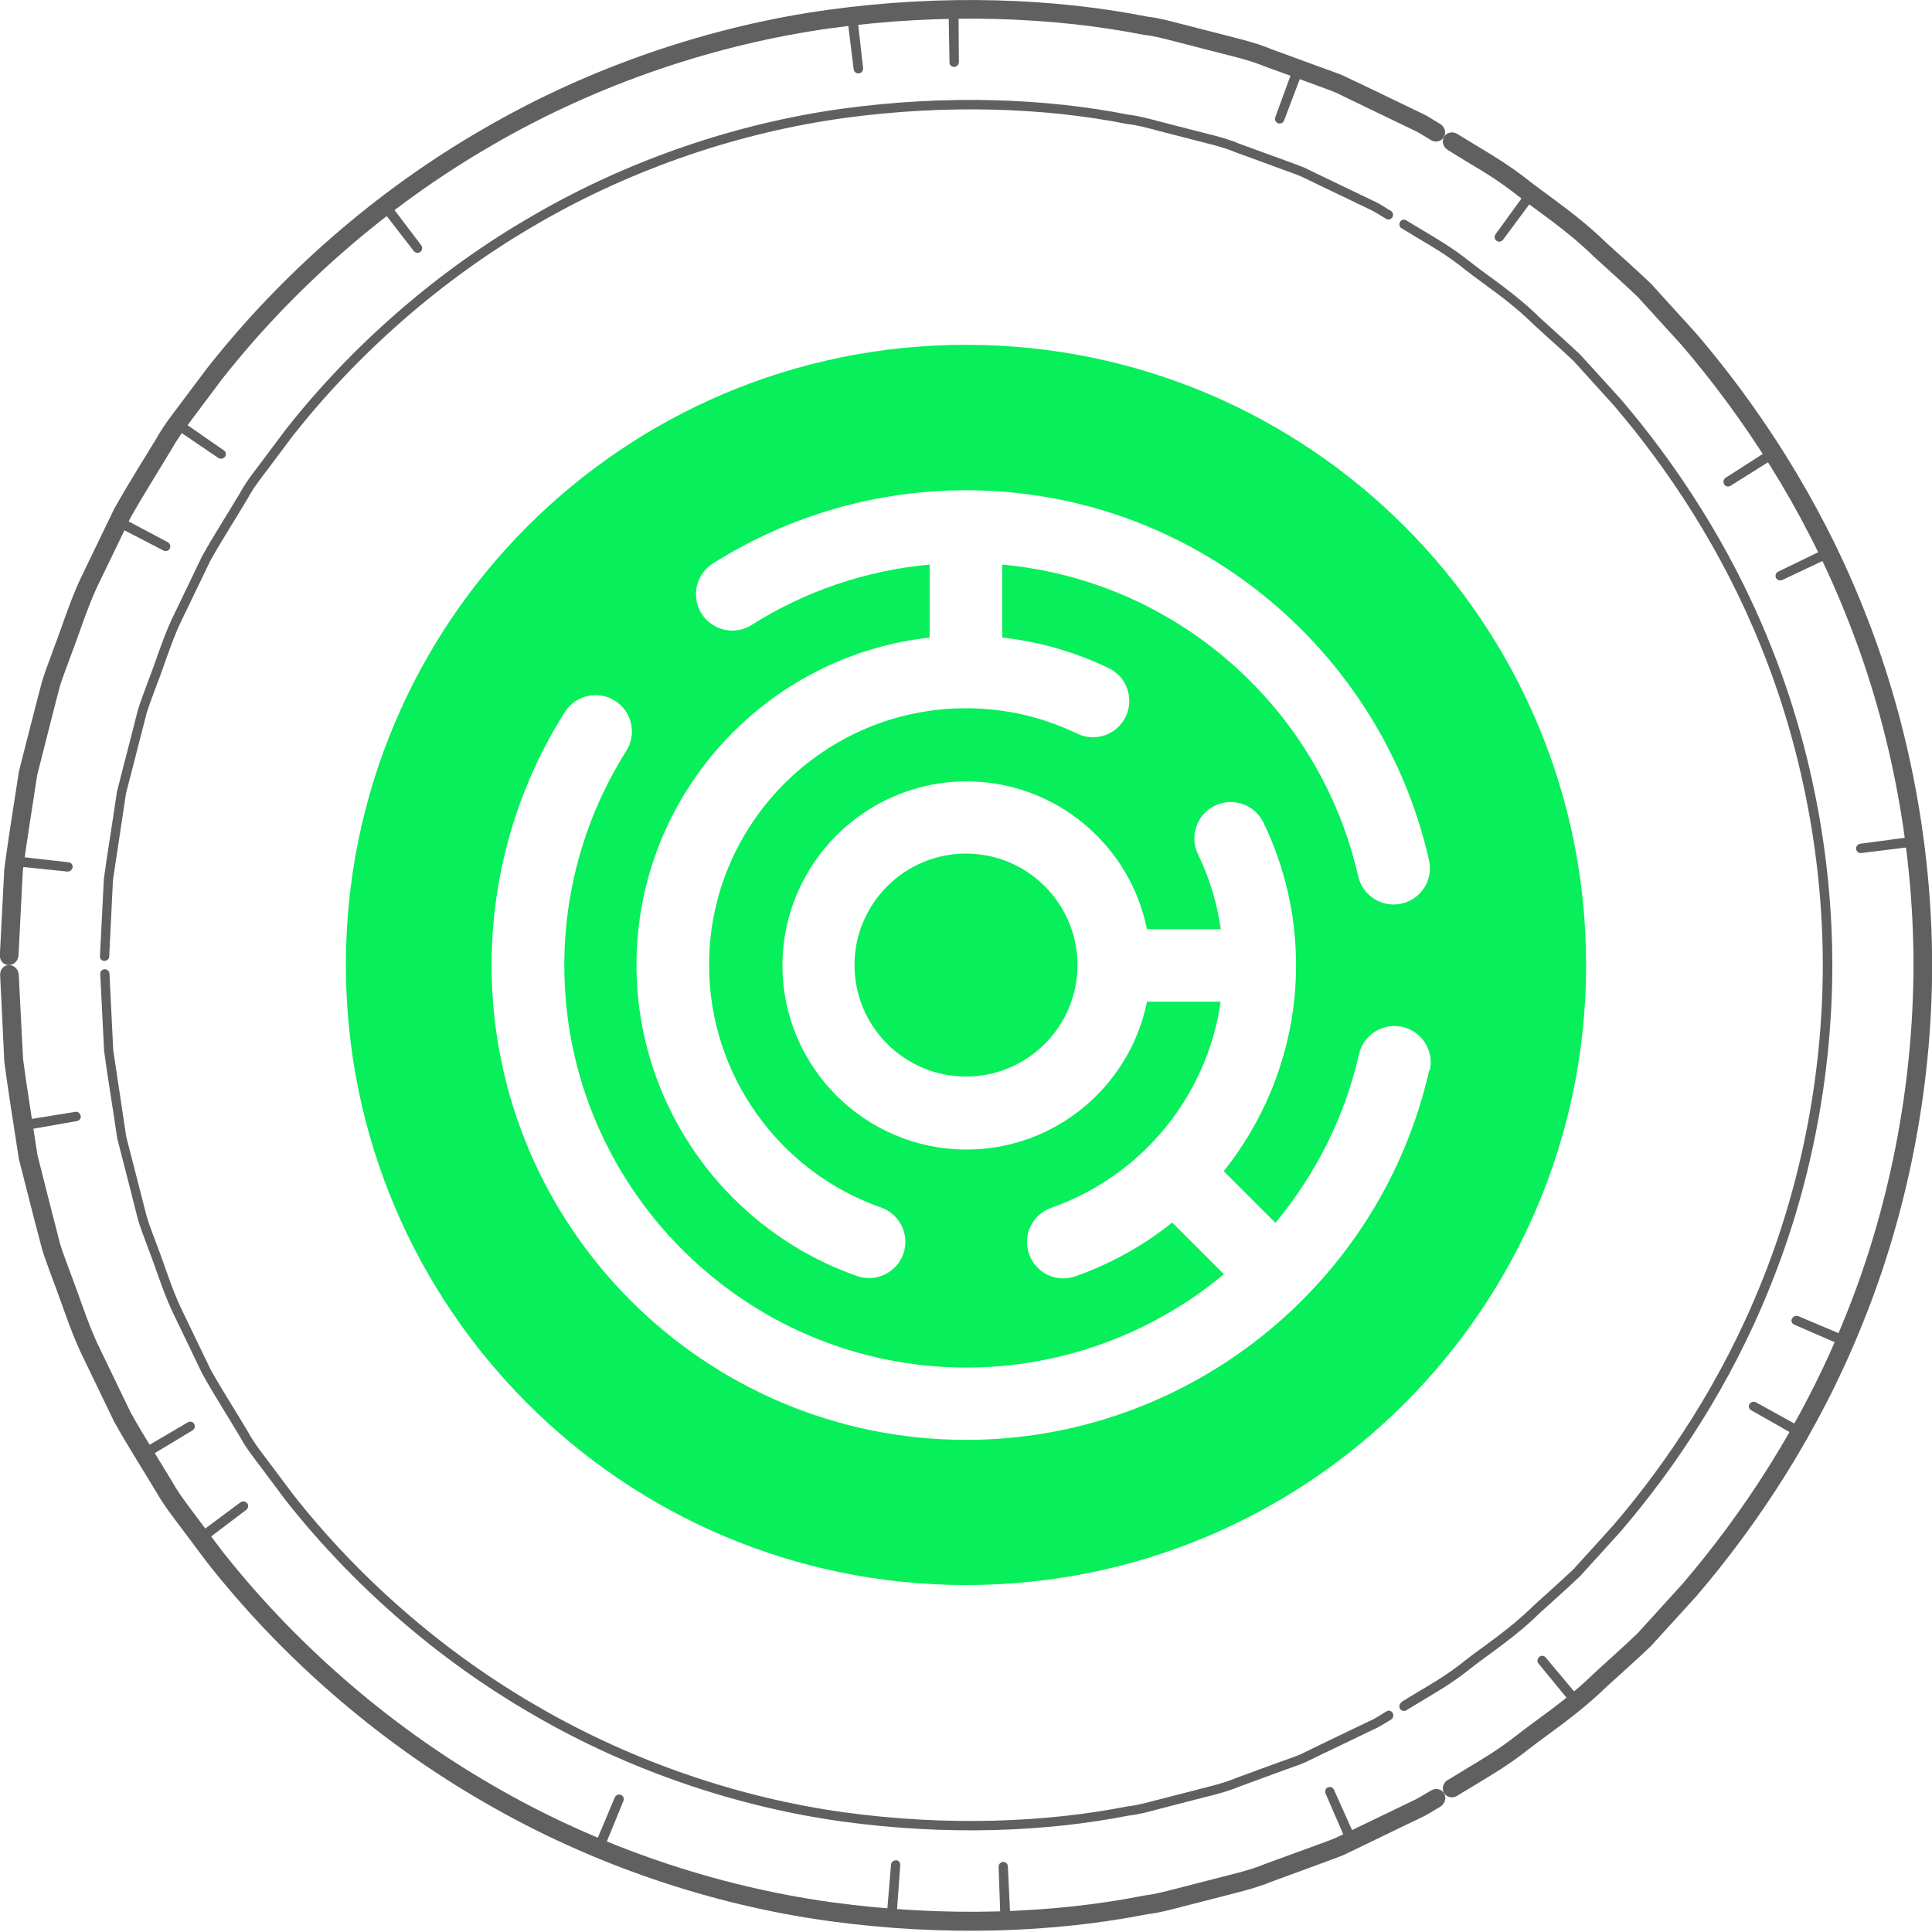
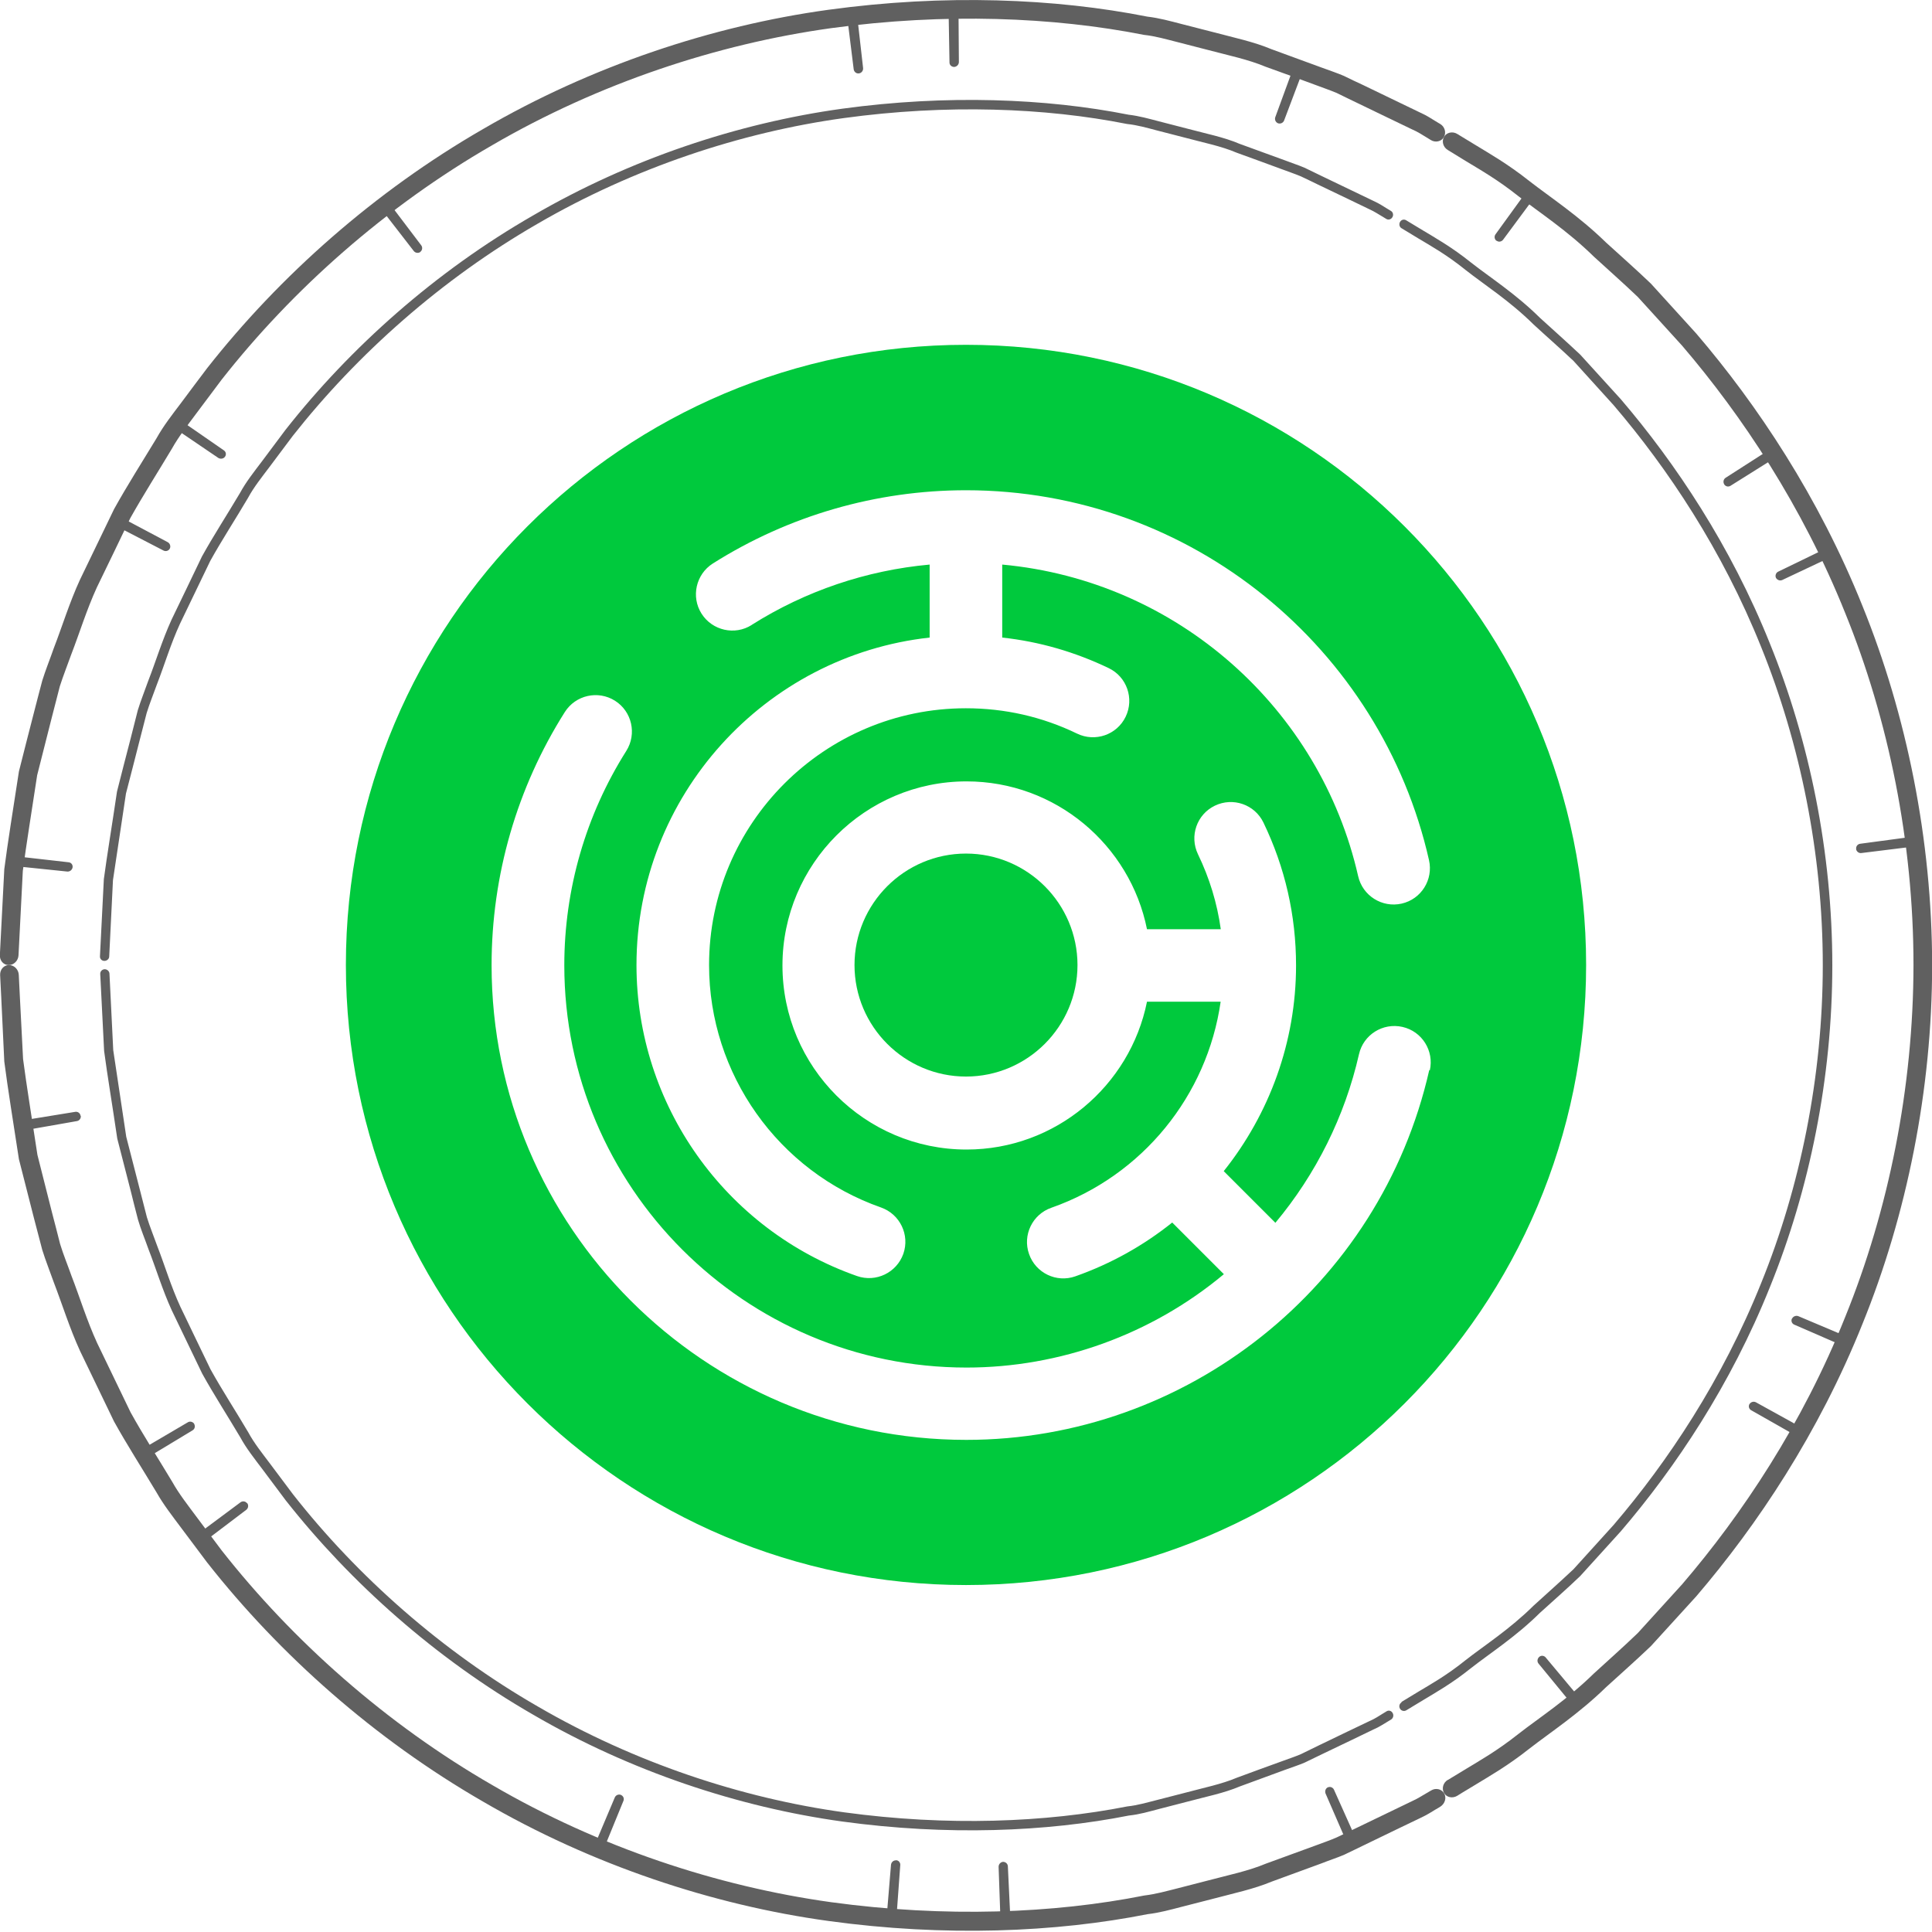
<svg xmlns="http://www.w3.org/2000/svg" id="Layer_1" data-name="Layer 1" viewBox="0 0 144 144">
  <defs>
    <style>
      .cls-1 {
-         fill: #606060;
+         fill: #00c93d;
      }

      .cls-2 {
-         fill: #07ef5a;
+         fill: #606060;
      }
    </style>
  </defs>
  <g id="Layer_1-2" data-name="Layer 1-2">
    <g>
      <g>
-         <path class="cls-2" d="M72,63.62c-4.58,0-8.31,3.73-8.31,8.31s3.73,8.31,8.31,8.31,8.31-3.73,8.31-8.31-3.73-8.31-8.31-8.31Z" />
-         <path class="cls-2" d="M72,25.7c-25.55,0-46.22,20.68-46.22,46.22s20.68,46.22,46.22,46.22,46.22-20.68,46.22-46.22-20.68-46.22-46.22-46.22ZM56.03,46.58c-1.26.8-2.94.42-3.74-.84-.8-1.26-.42-2.94.84-3.74,5.65-3.57,12.18-5.46,18.87-5.46,16.83,0,30.95,11.82,34.51,27.57.33,1.46-.58,2.91-2.04,3.24-1.46.33-2.91-.59-3.24-2.04-2.83-12.48-13.46-22.03-26.53-23.23v5.44c2.76.3,5.42,1.07,7.94,2.28,1.35.65,1.91,2.27,1.26,3.62s-2.27,1.91-3.62,1.26c-2.6-1.26-5.39-1.89-8.29-1.89-10.55,0-19.14,8.59-19.14,19.14,0,8.11,5.15,15.38,12.82,18.07,1.41.5,2.15,2.04,1.66,3.45-.5,1.41-2.04,2.15-3.45,1.66-9.83-3.45-16.44-12.77-16.44-23.18,0-12.63,9.58-23.06,21.85-24.41v-5.44c-4.71.43-9.25,1.96-13.27,4.5h0ZM106.53,79.75c-3.66,16.16-18.11,27.57-34.51,27.57-19.52,0-35.38-15.88-35.38-35.38,0-6.7,1.89-13.23,5.46-18.87.8-1.26,2.47-1.64,3.74-.84,1.26.8,1.64,2.47.84,3.74-3.02,4.78-4.62,10.31-4.62,15.98,0,16.53,13.45,29.98,29.98,29.98,6.94,0,13.78-2.45,19.18-6.96l-3.85-3.85c-2.12,1.7-4.55,3.07-7.22,4.01-1.41.5-2.96-.25-3.45-1.66-.5-1.41.25-2.96,1.66-3.45,6.8-2.39,11.62-8.37,12.62-15.36h-5.49c-1.26,6.27-6.81,11.02-13.45,11.02-7.57,0-13.72-6.16-13.72-13.72s6.16-13.72,13.72-13.72c6.64,0,12.19,4.74,13.45,11.02h5.5c-.27-1.94-.84-3.81-1.7-5.59-.65-1.35-.09-2.97,1.26-3.62,1.35-.65,2.97-.09,3.62,1.26,1.61,3.34,2.43,6.92,2.43,10.65,0,5.7-1.99,11.07-5.39,15.33l3.85,3.85c3.03-3.63,5.18-7.94,6.23-12.56.33-1.46,1.78-2.37,3.24-2.04s2.37,1.78,2.04,3.24l-.02-.02Z" />
+         <path class="cls-1" d="M72,63.62c-4.58,0-8.31,3.73-8.31,8.31s3.73,8.31,8.31,8.31,8.31-3.73,8.31-8.31-3.73-8.31-8.31-8.31Z" />
+         <path class="cls-1" d="M72,25.7c-25.55,0-46.22,20.68-46.22,46.22s20.68,46.22,46.22,46.22,46.22-20.68,46.22-46.22-20.68-46.22-46.22-46.22ZM56.03,46.58c-1.26.8-2.94.42-3.74-.84-.8-1.26-.42-2.94.84-3.74,5.65-3.57,12.18-5.46,18.87-5.46,16.83,0,30.95,11.82,34.51,27.57.33,1.46-.58,2.91-2.04,3.24-1.46.33-2.91-.59-3.24-2.04-2.83-12.48-13.46-22.03-26.53-23.23v5.44c2.76.3,5.42,1.07,7.94,2.28,1.35.65,1.91,2.27,1.26,3.62s-2.27,1.91-3.62,1.26c-2.6-1.26-5.39-1.89-8.29-1.89-10.55,0-19.14,8.59-19.14,19.14,0,8.11,5.15,15.38,12.82,18.07,1.41.5,2.15,2.04,1.66,3.45-.5,1.41-2.04,2.15-3.45,1.66-9.83-3.45-16.44-12.77-16.44-23.18,0-12.63,9.58-23.06,21.85-24.41v-5.44c-4.71.43-9.25,1.96-13.27,4.5h0ZM106.53,79.75c-3.66,16.16-18.11,27.57-34.51,27.57-19.52,0-35.38-15.88-35.38-35.38,0-6.7,1.89-13.23,5.46-18.87.8-1.26,2.47-1.64,3.74-.84,1.26.8,1.64,2.47.84,3.74-3.02,4.78-4.62,10.31-4.62,15.98,0,16.53,13.45,29.98,29.98,29.98,6.94,0,13.78-2.45,19.18-6.96l-3.85-3.85c-2.12,1.7-4.55,3.07-7.22,4.01-1.41.5-2.96-.25-3.45-1.66-.5-1.41.25-2.96,1.66-3.45,6.8-2.39,11.62-8.37,12.62-15.36h-5.49c-1.26,6.27-6.81,11.02-13.45,11.02-7.57,0-13.72-6.16-13.72-13.72s6.16-13.72,13.72-13.72c6.64,0,12.19,4.74,13.45,11.02h5.5c-.27-1.94-.84-3.81-1.7-5.59-.65-1.35-.09-2.97,1.26-3.62,1.35-.65,2.97-.09,3.62,1.26,1.61,3.34,2.43,6.92,2.43,10.65,0,5.7-1.99,11.07-5.39,15.33l3.85,3.85c3.03-3.63,5.18-7.94,6.23-12.56.33-1.46,1.78-2.37,3.24-2.04s2.37,1.78,2.04,3.24l-.02-.02Z" />
      </g>
      <g>
        <g>
-           <path class="cls-1" d="M106.65,10.44s-.12-.07-.36-.22c-.24-.14-.58-.38-1.07-.59-.97-.46-2.38-1.15-4.19-2.02-.45-.22-.92-.44-1.42-.69-.51-.21-1.06-.4-1.62-.61-1.13-.42-2.36-.87-3.67-1.34-1.29-.54-2.75-.84-4.26-1.24-.76-.19-1.53-.39-2.33-.6-.8-.2-1.61-.44-2.46-.53-6.74-1.33-14.83-1.66-23.33-.5-8.49,1.18-17.33,4.11-25.25,8.72-7.93,4.57-14.89,10.75-20.18,17.49-.64.86-1.28,1.71-1.91,2.55-.63.85-1.27,1.66-1.78,2.57-1.06,1.77-2.15,3.48-3.11,5.19-.85,1.77-1.68,3.5-2.49,5.16-.77,1.68-1.29,3.4-1.91,5-.29.81-.6,1.59-.85,2.37-.21.8-.41,1.57-.6,2.33-.39,1.52-.75,2.96-1.09,4.3-.42,2.76-.81,5.16-1.07,7.14-.2,4-.32,6.28-.32,6.28-.02.4-.34.73-.73.73s-.68-.33-.66-.75c0,0,.12-2.33.33-6.4.26-2.02.66-4.47,1.09-7.28.35-1.38.72-2.85,1.12-4.39.2-.77.4-1.56.62-2.38.25-.8.57-1.59.86-2.42.63-1.63,1.16-3.38,1.95-5.1.82-1.7,1.67-3.46,2.54-5.26.97-1.75,2.08-3.49,3.17-5.29.51-.92,1.17-1.76,1.82-2.62.64-.86,1.29-1.73,1.95-2.6,5.4-6.87,12.49-13.17,20.58-17.83C44.07,4.92,53.09,1.92,61.74.73c8.66-1.19,16.91-.85,23.78.51.87.1,1.7.33,2.51.54.81.21,1.6.41,2.38.61,1.54.41,3.03.72,4.34,1.27,1.34.49,2.59.95,3.74,1.37.57.21,1.14.4,1.66.62.51.25.99.48,1.45.69,1.84.89,3.29,1.59,4.27,2.06.5.22.85.47,1.09.61.24.15.37.22.37.22.36.21.48.65.29.99-.19.33-.63.43-.97.22Z" />
-           <path class="cls-1" d="M103.33,16.32s-.11-.07-.33-.2c-.22-.12-.52-.34-.97-.54-.87-.42-2.15-1.04-3.79-1.82-.4-.2-.83-.4-1.29-.62-.46-.19-.96-.36-1.47-.55-1.02-.38-2.13-.78-3.31-1.21-1.17-.5-2.49-.75-3.85-1.12-.68-.18-1.38-.36-2.1-.54-.72-.19-1.45-.4-2.22-.48-6.08-1.21-13.43-1.49-21.1-.44-7.68,1.06-15.66,3.71-22.82,7.87-7.17,4.13-13.46,9.73-18.26,15.82-.58.78-1.16,1.55-1.73,2.31-.57.76-1.17,1.5-1.61,2.32-.95,1.61-1.95,3.14-2.81,4.69-.77,1.6-1.52,3.16-2.25,4.67-.7,1.52-1.16,3.08-1.72,4.52-.26.73-.55,1.43-.77,2.15-.18.72-.36,1.42-.54,2.1-.35,1.37-.68,2.67-1,3.89-.37,2.49-.7,4.67-.97,6.46-.18,3.62-.28,5.69-.28,5.69,0,.18-.17.33-.36.33s-.34-.15-.33-.34c0,0,.11-2.09.29-5.75.24-1.81.61-4.01.98-6.53.31-1.23.65-2.55,1.01-3.93.18-.69.36-1.4.54-2.13.22-.72.51-1.43.77-2.17.57-1.46,1.04-3.03,1.74-4.57.74-1.52,1.49-3.1,2.27-4.72.87-1.57,1.88-3.12,2.84-4.74.45-.83,1.05-1.58,1.63-2.35.58-.77,1.16-1.55,1.75-2.34,4.84-6.16,11.2-11.82,18.46-15.99,7.23-4.21,15.3-6.89,23.06-7.96,7.76-1.06,15.18-.77,21.33.45.78.09,1.52.3,2.25.49s1.44.37,2.13.55c1.38.37,2.72.63,3.89,1.13,1.2.44,2.31.84,3.35,1.22.51.2,1.02.36,1.49.56.45.22.89.43,1.3.63,1.65.79,2.94,1.41,3.83,1.84.45.2.76.42.98.55s.33.2.33.2c.16.09.21.31.11.47-.1.17-.3.22-.45.13Z" />
-           <path class="cls-1" d="M5.41,64.65c-.03.19-.21.33-.4.31l-3.96-.41c-.19-.02-.32-.2-.29-.4.03-.2.21-.35.4-.33l3.96.45c.19.02.32.19.29.38h0Z" />
-           <path class="cls-1" d="M31.33,18.78c-.15.11-.37.08-.49-.07l-2.44-3.15c-.12-.15-.08-.37.08-.5.16-.12.39-.1.51.05l2.41,3.18c.11.15.08.37-.07.48h0Z" />
-           <path class="cls-1" d="M64.02,5.47c-.19.03-.36-.11-.39-.3l-.49-3.95c-.02-.19.12-.37.33-.4.2-.03.38.1.41.29l.45,3.96c.02.19-.11.37-.3.4h0Z" />
-           <path class="cls-1" d="M71.12,4.99c-.19,0-.35-.14-.35-.33l-.07-3.99c0-.19.16-.35.37-.37.21,0,.37.14.37.33l.03,3.99c0,.19-.15.35-.34.37h-.01Z" />
-           <path class="cls-1" d="M95.26,9.19c-.18-.07-.27-.27-.21-.45l1.37-3.74c.07-.18.27-.27.47-.2.19.07.29.28.23.45l-1.41,3.73c-.07.18-.27.27-.45.21Z" />
-           <path class="cls-1" d="M12.66,40.88c-.08.17-.29.24-.46.16l-3.54-1.83c-.17-.09-.24-.31-.15-.5.09-.18.3-.26.47-.17l3.52,1.87c.17.09.24.31.16.47Z" />
-           <path class="cls-1" d="M16.77,34.04c-.11.16-.34.19-.5.09l-3.3-2.24c-.16-.11-.19-.33-.07-.49.12-.17.35-.21.51-.1l3.28,2.27c.16.11.19.32.08.47Z" />
+           <path class="cls-2" d="M106.65,10.44s-.12-.07-.36-.22c-.24-.14-.58-.38-1.07-.59-.97-.46-2.38-1.15-4.19-2.02-.45-.22-.92-.44-1.42-.69-.51-.21-1.06-.4-1.62-.61-1.13-.42-2.36-.87-3.67-1.34-1.29-.54-2.75-.84-4.26-1.24-.76-.19-1.53-.39-2.33-.6-.8-.2-1.61-.44-2.46-.53-6.74-1.33-14.83-1.66-23.33-.5-8.49,1.18-17.33,4.11-25.25,8.72-7.93,4.57-14.89,10.75-20.18,17.49-.64.86-1.28,1.71-1.91,2.55-.63.85-1.27,1.66-1.78,2.57-1.06,1.77-2.15,3.48-3.11,5.19-.85,1.77-1.68,3.5-2.49,5.16-.77,1.68-1.29,3.4-1.91,5-.29.81-.6,1.59-.85,2.37-.21.8-.41,1.57-.6,2.33-.39,1.52-.75,2.96-1.09,4.3-.42,2.76-.81,5.16-1.07,7.14-.2,4-.32,6.28-.32,6.28-.02.4-.34.73-.73.73s-.68-.33-.66-.75c0,0,.12-2.33.33-6.4.26-2.02.66-4.47,1.09-7.28.35-1.38.72-2.85,1.12-4.39.2-.77.4-1.56.62-2.38.25-.8.57-1.59.86-2.42.63-1.63,1.16-3.38,1.95-5.1.82-1.7,1.67-3.46,2.54-5.26.97-1.75,2.08-3.49,3.17-5.29.51-.92,1.17-1.76,1.82-2.62.64-.86,1.29-1.73,1.95-2.6,5.4-6.87,12.49-13.17,20.58-17.83C44.07,4.92,53.09,1.92,61.74.73c8.66-1.19,16.91-.85,23.78.51.87.1,1.7.33,2.51.54.81.21,1.6.41,2.38.61,1.54.41,3.03.72,4.34,1.27,1.34.49,2.59.95,3.74,1.37.57.21,1.14.4,1.66.62.51.25.99.48,1.45.69,1.84.89,3.29,1.59,4.27,2.06.5.22.85.47,1.09.61.24.15.37.22.37.22.36.21.48.65.29.99-.19.33-.63.43-.97.22Z" />
+           <path class="cls-2" d="M103.33,16.32s-.11-.07-.33-.2c-.22-.12-.52-.34-.97-.54-.87-.42-2.15-1.04-3.79-1.82-.4-.2-.83-.4-1.29-.62-.46-.19-.96-.36-1.47-.55-1.02-.38-2.13-.78-3.31-1.21-1.17-.5-2.49-.75-3.85-1.12-.68-.18-1.38-.36-2.1-.54-.72-.19-1.45-.4-2.22-.48-6.08-1.21-13.43-1.49-21.1-.44-7.68,1.06-15.66,3.71-22.82,7.87-7.17,4.13-13.46,9.73-18.26,15.82-.58.78-1.16,1.55-1.73,2.31-.57.76-1.17,1.5-1.61,2.32-.95,1.61-1.95,3.14-2.81,4.69-.77,1.6-1.52,3.16-2.25,4.67-.7,1.52-1.16,3.08-1.72,4.52-.26.73-.55,1.43-.77,2.15-.18.72-.36,1.42-.54,2.1-.35,1.37-.68,2.67-1,3.89-.37,2.49-.7,4.67-.97,6.46-.18,3.62-.28,5.69-.28,5.69,0,.18-.17.33-.36.33s-.34-.15-.33-.34c0,0,.11-2.09.29-5.75.24-1.81.61-4.01.98-6.53.31-1.23.65-2.55,1.01-3.93.18-.69.36-1.4.54-2.13.22-.72.51-1.43.77-2.17.57-1.46,1.04-3.03,1.74-4.57.74-1.52,1.49-3.1,2.27-4.72.87-1.57,1.88-3.12,2.84-4.74.45-.83,1.05-1.58,1.63-2.35.58-.77,1.16-1.55,1.75-2.34,4.84-6.16,11.2-11.82,18.46-15.99,7.23-4.21,15.3-6.89,23.06-7.96,7.76-1.06,15.18-.77,21.33.45.78.09,1.52.3,2.25.49s1.44.37,2.13.55c1.38.37,2.72.63,3.89,1.13,1.2.44,2.31.84,3.35,1.22.51.2,1.02.36,1.49.56.45.22.89.43,1.3.63,1.65.79,2.94,1.41,3.83,1.84.45.2.76.42.98.55s.33.2.33.2c.16.09.21.31.11.47-.1.17-.3.22-.45.13Z" />
+           <path class="cls-2" d="M5.41,64.65c-.03.19-.21.33-.4.31l-3.96-.41c-.19-.02-.32-.2-.29-.4.03-.2.21-.35.4-.33l3.96.45c.19.02.32.19.29.38h0Z" />
+           <path class="cls-2" d="M31.33,18.78c-.15.11-.37.08-.49-.07l-2.44-3.15c-.12-.15-.08-.37.08-.5.16-.12.39-.1.51.05l2.41,3.18c.11.15.08.37-.07.48h0Z" />
+           <path class="cls-2" d="M64.02,5.47c-.19.03-.36-.11-.39-.3l-.49-3.95c-.02-.19.12-.37.33-.4.2-.03.38.1.41.29l.45,3.96c.02.19-.11.37-.3.4h0Z" />
+           <path class="cls-2" d="M71.12,4.99c-.19,0-.35-.14-.35-.33l-.07-3.99c0-.19.16-.35.37-.37.21,0,.37.14.37.33l.03,3.99c0,.19-.15.35-.34.37h-.01Z" />
+           <path class="cls-2" d="M95.26,9.19c-.18-.07-.27-.27-.21-.45l1.37-3.74c.07-.18.27-.27.47-.2.19.07.29.28.23.45l-1.41,3.73c-.07.18-.27.27-.45.21Z" />
+           <path class="cls-2" d="M12.66,40.88c-.08.17-.29.24-.46.16l-3.54-1.83c-.17-.09-.24-.31-.15-.5.09-.18.3-.26.47-.17l3.52,1.87c.17.09.24.31.16.47Z" />
+           <path class="cls-2" d="M16.77,34.04c-.11.16-.34.19-.5.09l-3.3-2.24c-.16-.11-.19-.33-.07-.49.12-.17.35-.21.51-.1l3.28,2.27c.16.11.19.32.08.47Z" />
        </g>
        <g>
-           <path class="cls-1" d="M107.91,132.67s.49-.3,1.4-.85c.92-.56,2.29-1.33,3.86-2.58,1.58-1.23,3.63-2.55,5.63-4.51,1.03-.95,2.14-1.92,3.27-3.01,1.05-1.15,2.16-2.37,3.31-3.64,4.46-5.2,8.96-11.94,12.15-19.92,3.23-7.95,5.08-17.08,5.09-26.24,0-9.15-1.86-18.29-5.09-26.23-3.2-7.98-7.7-14.72-12.15-19.92-1.15-1.27-2.26-2.49-3.31-3.64-1.13-1.08-2.25-2.06-3.27-3-2-1.96-4.05-3.28-5.63-4.51-1.57-1.25-2.94-2.02-3.86-2.58-.92-.56-1.4-.86-1.4-.86-.35-.21-.47-.65-.28-.98.19-.33.63-.43.98-.22,0,0,.5.3,1.43.87s2.33,1.36,3.93,2.63c1.61,1.25,3.7,2.61,5.74,4.6,1.05.96,2.19,1.96,3.34,3.06,1.07,1.18,2.2,2.42,3.38,3.72,4.54,5.3,9.13,12.18,12.39,20.31,3.29,8.11,5.18,17.42,5.19,26.75,0,9.33-1.9,18.65-5.19,26.75-3.26,8.14-7.85,15.01-12.39,20.31-1.18,1.29-2.31,2.53-3.38,3.71-1.15,1.1-2.29,2.1-3.34,3.06-2.04,1.99-4.13,3.35-5.74,4.6-1.6,1.27-3,2.06-3.93,2.63-.94.56-1.43.87-1.43.87-.35.21-.79.12-.98-.21s-.07-.77.28-.98h0Z" />
-           <path class="cls-1" d="M104.46,126.85s.44-.27,1.27-.77c.83-.5,2.08-1.19,3.49-2.33,1.43-1.12,3.29-2.3,5.09-4.08.93-.85,1.94-1.74,2.97-2.71.95-1.05,1.95-2.15,2.99-3.3,4.03-4.71,8.1-10.81,10.99-18.01,2.92-7.18,4.6-15.43,4.6-23.72s-1.69-16.54-4.6-23.72c-2.89-7.21-6.96-13.3-10.99-18.01-1.04-1.15-2.04-2.25-2.99-3.3-1.03-.97-2.04-1.85-2.97-2.71-1.8-1.78-3.67-2.96-5.09-4.08-1.41-1.14-2.66-1.83-3.49-2.33-.83-.5-1.27-.77-1.27-.77-.16-.09-.2-.31-.11-.47.1-.17.3-.22.46-.12,0,0,.45.27,1.29.78.84.51,2.1,1.21,3.53,2.36,1.44,1.13,3.33,2.33,5.15,4.13.94.86,1.96,1.76,3,2.74.96,1.06,1.97,2.17,3.03,3.33,4.07,4.76,8.19,10.92,11.11,18.21,2.95,7.26,4.65,15.59,4.65,23.98s-1.7,16.72-4.65,23.98c-2.92,7.29-7.04,13.45-11.11,18.2-1.06,1.16-2.07,2.28-3.03,3.34-1.03.99-2.06,1.88-3,2.74-1.82,1.8-3.71,3-5.15,4.13-1.43,1.15-2.69,1.85-3.53,2.36s-1.29.78-1.29.78c-.16.09-.36.04-.46-.12-.1-.17-.05-.38.11-.47v-.04Z" />
-           <path class="cls-1" d="M111.54,17.95c-.15-.11-.19-.33-.07-.49l2.34-3.23c.11-.15.34-.18.5-.06s.21.34.09.5l-2.37,3.2c-.12.15-.33.19-.48.07h0Z" />
-           <path class="cls-1" d="M138.35,63.28c-.03-.19.1-.36.29-.39l3.95-.53c.19-.02.37.12.4.32s-.1.38-.29.41l-3.96.49c-.19.03-.37-.11-.4-.3h.01Z" />
-           <path class="cls-1" d="M133.57,98.28c.08-.17.3-.25.47-.18l3.67,1.55c.18.08.25.29.16.47s-.3.27-.48.2l-3.66-1.59c-.18-.08-.25-.28-.17-.45h0Z" />
-           <path class="cls-1" d="M130.4,104.65c.1-.16.31-.22.48-.13l3.49,1.93c.17.09.22.31.11.48-.1.18-.33.24-.49.15l-3.47-1.97c-.17-.1-.22-.3-.12-.47h0Z" />
-           <path class="cls-1" d="M114.72,123.5c.14-.13.36-.11.48.03l2.56,3.06c.12.15.1.37-.05.51s-.39.12-.51-.03l-2.53-3.08c-.12-.15-.09-.36.05-.49Z" />
-           <path class="cls-1" d="M128.51,36.09c-.1-.16-.05-.38.11-.48l3.35-2.15c.16-.11.38-.05.49.13s.06.4-.1.5l-3.38,2.12c-.16.1-.37.05-.47-.11h0Z" />
-           <path class="cls-1" d="M132.37,43.07c-.08-.17,0-.38.16-.46l3.59-1.74c.17-.08.38,0,.47.18s.02.4-.15.48l-3.6,1.7c-.18.08-.38,0-.47-.16Z" />
+           <path class="cls-2" d="M107.91,132.67s.49-.3,1.4-.85c.92-.56,2.29-1.33,3.86-2.58,1.58-1.23,3.63-2.55,5.63-4.51,1.03-.95,2.14-1.92,3.27-3.01,1.05-1.15,2.16-2.37,3.31-3.64,4.46-5.2,8.96-11.94,12.15-19.92,3.23-7.95,5.08-17.08,5.09-26.24,0-9.15-1.86-18.29-5.09-26.23-3.2-7.98-7.7-14.72-12.15-19.92-1.15-1.27-2.26-2.49-3.31-3.64-1.13-1.08-2.25-2.06-3.27-3-2-1.96-4.05-3.28-5.63-4.51-1.57-1.25-2.94-2.02-3.86-2.58-.92-.56-1.4-.86-1.4-.86-.35-.21-.47-.65-.28-.98.19-.33.63-.43.98-.22,0,0,.5.3,1.43.87s2.33,1.36,3.93,2.63c1.61,1.25,3.7,2.61,5.74,4.6,1.05.96,2.19,1.96,3.34,3.06,1.07,1.18,2.2,2.42,3.38,3.72,4.54,5.3,9.13,12.18,12.39,20.31,3.29,8.11,5.18,17.42,5.19,26.75,0,9.33-1.9,18.65-5.19,26.75-3.26,8.14-7.85,15.01-12.39,20.31-1.18,1.29-2.31,2.53-3.38,3.71-1.15,1.1-2.29,2.1-3.34,3.06-2.04,1.99-4.13,3.35-5.74,4.6-1.6,1.27-3,2.06-3.93,2.63-.94.56-1.43.87-1.43.87-.35.21-.79.12-.98-.21s-.07-.77.28-.98h0Z" />
+           <path class="cls-2" d="M104.46,126.85s.44-.27,1.27-.77c.83-.5,2.08-1.19,3.49-2.33,1.43-1.12,3.29-2.3,5.09-4.08.93-.85,1.94-1.74,2.97-2.71.95-1.05,1.95-2.15,2.99-3.3,4.03-4.71,8.1-10.81,10.99-18.01,2.92-7.18,4.6-15.43,4.6-23.72s-1.69-16.54-4.6-23.72c-2.89-7.21-6.96-13.3-10.99-18.01-1.04-1.15-2.04-2.25-2.99-3.3-1.03-.97-2.04-1.85-2.97-2.71-1.8-1.78-3.67-2.96-5.09-4.08-1.41-1.14-2.66-1.83-3.49-2.33-.83-.5-1.27-.77-1.27-.77-.16-.09-.2-.31-.11-.47.1-.17.3-.22.46-.12,0,0,.45.27,1.29.78.84.51,2.1,1.21,3.53,2.36,1.44,1.13,3.33,2.33,5.15,4.13.94.86,1.96,1.76,3,2.74.96,1.06,1.97,2.17,3.03,3.33,4.07,4.76,8.19,10.92,11.11,18.21,2.95,7.26,4.65,15.59,4.65,23.98s-1.7,16.72-4.65,23.98c-2.92,7.29-7.04,13.45-11.11,18.2-1.06,1.16-2.07,2.28-3.03,3.34-1.03.99-2.06,1.88-3,2.74-1.82,1.8-3.71,3-5.15,4.13-1.43,1.15-2.69,1.85-3.53,2.36s-1.29.78-1.29.78c-.16.09-.36.04-.46-.12-.1-.17-.05-.38.11-.47v-.04Z" />
+           <path class="cls-2" d="M111.54,17.95c-.15-.11-.19-.33-.07-.49l2.34-3.23c.11-.15.34-.18.5-.06s.21.34.09.5l-2.37,3.2c-.12.15-.33.19-.48.07h0Z" />
+           <path class="cls-2" d="M138.35,63.28c-.03-.19.1-.36.29-.39l3.95-.53c.19-.02.37.12.4.32s-.1.38-.29.41l-3.96.49c-.19.03-.37-.11-.4-.3h.01Z" />
+           <path class="cls-2" d="M133.57,98.28c.08-.17.3-.25.47-.18l3.67,1.55c.18.08.25.29.16.47s-.3.27-.48.2l-3.66-1.59c-.18-.08-.25-.28-.17-.45h0Z" />
+           <path class="cls-2" d="M130.4,104.65c.1-.16.31-.22.48-.13l3.49,1.93c.17.09.22.31.11.48-.1.18-.33.24-.49.15l-3.47-1.97c-.17-.1-.22-.3-.12-.47h0Z" />
+           <path class="cls-2" d="M114.72,123.5c.14-.13.36-.11.48.03l2.56,3.06c.12.15.1.37-.05.51s-.39.12-.51-.03l-2.53-3.08c-.12-.15-.09-.36.05-.49Z" />
+           <path class="cls-2" d="M128.51,36.09c-.1-.16-.05-.38.11-.48l3.35-2.15c.16-.11.38-.05.49.13s.06.4-.1.5l-3.38,2.12c-.16.1-.37.05-.47-.11h0Z" />
+           <path class="cls-2" d="M132.37,43.07c-.08-.17,0-.38.16-.46l3.59-1.74c.17-.08.38,0,.47.18s.02.4-.15.48l-3.6,1.7c-.18.08-.38,0-.47-.16Z" />
        </g>
        <g>
-           <path class="cls-1" d="M1.4,72.66s.11,2.28.32,6.28c.26,1.98.65,4.38,1.07,7.14.34,1.35.71,2.79,1.09,4.31.2.76.4,1.53.6,2.33.24.79.56,1.56.85,2.38.62,1.6,1.14,3.32,1.91,5,.8,1.67,1.63,3.39,2.49,5.16.95,1.72,2.05,3.42,3.11,5.19.51.91,1.15,1.72,1.78,2.57.63.84,1.27,1.69,1.91,2.55,5.3,6.74,12.25,12.92,20.18,17.49,7.91,4.61,16.75,7.54,25.25,8.72,8.49,1.16,16.59.84,23.33-.5.85-.1,1.66-.33,2.46-.53.79-.2,1.57-.41,2.33-.6,1.51-.4,2.97-.7,4.26-1.24,1.31-.48,2.54-.93,3.67-1.34.56-.21,1.12-.4,1.62-.62.5-.24.97-.47,1.42-.68,1.81-.87,3.22-1.55,4.19-2.02.49-.22.83-.46,1.07-.59.24-.14.36-.21.36-.21.34-.21.78-.11.97.22s.06.77-.29.99c0,0-.12.08-.37.22-.24.14-.59.38-1.09.61-.99.47-2.43,1.17-4.27,2.06-.46.22-.94.46-1.45.7-.52.22-1.08.4-1.66.63-1.16.43-2.4.88-3.74,1.37-1.32.55-2.8.86-4.34,1.27-.77.2-1.56.4-2.38.61-.81.21-1.64.44-2.51.54-6.87,1.36-15.12,1.7-23.78.51-8.66-1.19-17.68-4.19-25.74-8.89-8.09-4.66-15.18-10.96-20.58-17.83-.66-.88-1.31-1.75-1.95-2.6-.64-.86-1.3-1.7-1.82-2.62-1.08-1.8-2.2-3.54-3.17-5.29-.87-1.81-1.72-3.56-2.54-5.27-.78-1.71-1.32-3.46-1.95-5.1-.29-.82-.61-1.62-.86-2.42-.21-.81-.42-1.6-.62-2.37-.39-1.55-.77-3.01-1.12-4.39-.43-2.81-.83-5.26-1.09-7.28-.19-4.12-.31-6.44-.31-6.44-.02-.41.27-.75.66-.75s.71.33.73.73Z" />
-           <path class="cls-1" d="M8.16,72.59s.1,2.07.28,5.68c.27,1.79.59,3.96.97,6.46.31,1.22.65,2.52,1,3.89.17.68.35,1.39.54,2.11.22.71.51,1.41.77,2.14.56,1.44,1.02,3,1.72,4.52.73,1.51,1.47,3.07,2.25,4.67.86,1.55,1.86,3.08,2.81,4.69.45.83,1.04,1.56,1.61,2.32.57.76,1.15,1.53,1.73,2.31,4.79,6.1,11.08,11.69,18.26,15.82,7.16,4.16,15.14,6.82,22.82,7.88,7.68,1.05,15.02.76,21.1-.44.77-.08,1.5-.3,2.22-.48s1.42-.37,2.1-.54c1.37-.37,2.69-.63,3.85-1.12,1.18-.44,2.29-.84,3.31-1.21.51-.19,1.01-.35,1.47-.55.45-.22.88-.43,1.29-.63,1.63-.79,2.91-1.4,3.79-1.82.45-.19.75-.41.97-.54s.33-.2.33-.2c.16-.1.36-.04.45.13.1.17.04.38-.11.48,0,0-.11.07-.33.2-.22.12-.53.35-.98.54-.88.43-2.18,1.05-3.83,1.84-.41.2-.85.41-1.3.63-.47.2-.97.36-1.49.55-1.04.38-2.16.79-3.35,1.23-1.18.5-2.51.76-3.89,1.13-.69.18-1.4.36-2.13.55-.73.19-1.46.41-2.25.49-6.15,1.22-13.57,1.51-21.33.45-7.76-1.07-15.83-3.75-23.06-7.96-7.25-4.17-13.61-9.83-18.46-15.99-.59-.79-1.17-1.57-1.75-2.34s-1.18-1.52-1.63-2.35c-.96-1.62-1.97-3.18-2.84-4.75-.78-1.62-1.54-3.19-2.27-4.72-.7-1.53-1.17-3.11-1.74-4.57-.26-.74-.56-1.45-.77-2.17-.19-.72-.37-1.44-.54-2.13-.36-1.38-.69-2.7-1.01-3.93-.37-2.52-.74-4.71-.98-6.53-.18-3.66-.29-5.75-.29-5.75,0-.18.14-.33.33-.34.19,0,.35.15.36.33v.02Z" />
-           <path class="cls-1" d="M98.97,133.22c.17-.08.37,0,.45.16l1.63,3.64c.08.18,0,.39-.19.47-.18.09-.4.02-.47-.15l-1.59-3.66c-.07-.18,0-.39.18-.47h0Z" />
-           <path class="cls-1" d="M46.27,133.78c.18.07.27.26.2.44l-1.51,3.69c-.07.18-.29.26-.48.19-.19-.07-.29-.27-.21-.45l1.55-3.67c.07-.18.28-.27.46-.2h-.01Z" />
-           <path class="cls-1" d="M18.43,112.04c.11.15.08.37-.07.49l-3.18,2.41c-.15.11-.37.08-.5-.08-.12-.17-.1-.39.05-.51l3.2-2.38c.15-.11.37-.08.48.07h.02Z" />
-           <path class="cls-1" d="M14.47,106.13c.1.17.05.38-.12.48l-3.41,2.06c-.16.1-.38.04-.49-.14s-.06-.4.11-.5l3.44-2.02c.16-.1.38-.04.48.12h0Z" />
-           <path class="cls-1" d="M6.02,83.16c.03.19-.1.37-.29.4l-3.93.69c-.19.03-.37-.11-.4-.31s.1-.39.28-.43l3.93-.64c.19-.03.37.1.39.29h.02Z" />
-           <path class="cls-1" d="M74.76,138.77c.19,0,.35.14.36.33l.19,3.98c0,.19-.15.36-.36.37-.21,0-.38-.13-.38-.33l-.14-3.98c0-.19.14-.35.33-.37Z" />
-           <path class="cls-1" d="M66.78,138.65c.19,0,.34.17.32.37l-.29,3.98c-.01.19-.19.34-.39.33-.21,0-.36-.17-.34-.37l.33-3.97c.02-.19.18-.34.37-.33h0Z" />
+           <path class="cls-2" d="M1.4,72.66s.11,2.28.32,6.28c.26,1.98.65,4.38,1.07,7.14.34,1.35.71,2.79,1.09,4.31.2.76.4,1.53.6,2.33.24.79.56,1.56.85,2.38.62,1.6,1.14,3.32,1.91,5,.8,1.67,1.63,3.39,2.49,5.16.95,1.72,2.05,3.42,3.11,5.19.51.91,1.15,1.72,1.78,2.57.63.84,1.27,1.69,1.91,2.55,5.3,6.74,12.25,12.92,20.18,17.49,7.91,4.61,16.75,7.54,25.25,8.72,8.49,1.16,16.59.84,23.33-.5.85-.1,1.66-.33,2.46-.53.79-.2,1.57-.41,2.33-.6,1.51-.4,2.97-.7,4.26-1.24,1.31-.48,2.54-.93,3.67-1.34.56-.21,1.12-.4,1.62-.62.5-.24.97-.47,1.42-.68,1.81-.87,3.22-1.55,4.19-2.02.49-.22.83-.46,1.07-.59.24-.14.36-.21.36-.21.34-.21.78-.11.97.22s.06.77-.29.99c0,0-.12.08-.37.22-.24.14-.59.38-1.09.61-.99.47-2.43,1.17-4.27,2.06-.46.22-.94.46-1.45.7-.52.22-1.08.4-1.66.63-1.16.43-2.4.88-3.74,1.37-1.32.55-2.8.86-4.34,1.27-.77.2-1.56.4-2.38.61-.81.21-1.64.44-2.51.54-6.87,1.36-15.12,1.7-23.78.51-8.66-1.19-17.68-4.19-25.74-8.89-8.09-4.66-15.18-10.96-20.58-17.83-.66-.88-1.31-1.75-1.95-2.6-.64-.86-1.3-1.7-1.82-2.62-1.08-1.8-2.2-3.54-3.17-5.29-.87-1.81-1.72-3.56-2.54-5.27-.78-1.71-1.32-3.46-1.95-5.1-.29-.82-.61-1.62-.86-2.42-.21-.81-.42-1.6-.62-2.37-.39-1.55-.77-3.01-1.12-4.39-.43-2.81-.83-5.26-1.09-7.28-.19-4.12-.31-6.44-.31-6.44-.02-.41.27-.75.66-.75s.71.33.73.73Z" />
+           <path class="cls-2" d="M8.16,72.59s.1,2.07.28,5.68c.27,1.79.59,3.96.97,6.46.31,1.22.65,2.52,1,3.89.17.68.35,1.39.54,2.11.22.71.51,1.41.77,2.14.56,1.44,1.02,3,1.72,4.52.73,1.51,1.47,3.07,2.25,4.67.86,1.55,1.86,3.08,2.81,4.69.45.83,1.04,1.56,1.61,2.32.57.76,1.15,1.53,1.73,2.31,4.79,6.1,11.08,11.69,18.26,15.82,7.16,4.16,15.14,6.82,22.82,7.88,7.68,1.05,15.02.76,21.1-.44.77-.08,1.5-.3,2.22-.48s1.42-.37,2.1-.54c1.37-.37,2.69-.63,3.85-1.12,1.18-.44,2.29-.84,3.31-1.21.51-.19,1.01-.35,1.47-.55.45-.22.88-.43,1.29-.63,1.63-.79,2.91-1.4,3.79-1.82.45-.19.75-.41.97-.54s.33-.2.33-.2c.16-.1.36-.04.45.13.1.17.04.38-.11.48,0,0-.11.07-.33.2-.22.12-.53.35-.98.54-.88.43-2.18,1.05-3.83,1.84-.41.2-.85.41-1.3.63-.47.2-.97.36-1.49.55-1.04.38-2.16.79-3.35,1.23-1.18.5-2.51.76-3.89,1.13-.69.18-1.4.36-2.13.55-.73.19-1.46.41-2.25.49-6.15,1.22-13.57,1.51-21.33.45-7.76-1.07-15.83-3.75-23.06-7.96-7.25-4.17-13.61-9.83-18.46-15.99-.59-.79-1.17-1.57-1.75-2.34s-1.18-1.52-1.63-2.35c-.96-1.62-1.97-3.18-2.84-4.75-.78-1.62-1.54-3.19-2.27-4.72-.7-1.53-1.17-3.11-1.74-4.57-.26-.74-.56-1.45-.77-2.17-.19-.72-.37-1.44-.54-2.13-.36-1.38-.69-2.7-1.01-3.93-.37-2.52-.74-4.71-.98-6.53-.18-3.66-.29-5.75-.29-5.75,0-.18.14-.33.33-.34.19,0,.35.15.36.33v.02Z" />
+           <path class="cls-2" d="M98.97,133.22c.17-.08.37,0,.45.16l1.63,3.64c.08.18,0,.39-.19.47-.18.09-.4.02-.47-.15l-1.59-3.66c-.07-.18,0-.39.18-.47h0Z" />
+           <path class="cls-2" d="M46.27,133.78c.18.07.27.26.2.44l-1.51,3.69c-.07.18-.29.26-.48.19-.19-.07-.29-.27-.21-.45l1.55-3.67c.07-.18.28-.27.46-.2h-.01Z" />
+           <path class="cls-2" d="M18.43,112.04c.11.15.08.37-.07.49l-3.18,2.41c-.15.11-.37.08-.5-.08-.12-.17-.1-.39.05-.51l3.2-2.38c.15-.11.37-.08.48.07h.02Z" />
+           <path class="cls-2" d="M14.47,106.13c.1.17.05.38-.12.48l-3.41,2.06c-.16.1-.38.04-.49-.14s-.06-.4.11-.5l3.44-2.02c.16-.1.38-.04.48.12h0Z" />
+           <path class="cls-2" d="M6.02,83.16c.03.19-.1.37-.29.4l-3.93.69c-.19.03-.37-.11-.4-.31s.1-.39.28-.43l3.93-.64c.19-.03.37.1.39.29h.02Z" />
+           <path class="cls-2" d="M74.76,138.77c.19,0,.35.14.36.33l.19,3.98c0,.19-.15.36-.36.37-.21,0-.38-.13-.38-.33l-.14-3.98c0-.19.14-.35.33-.37Z" />
+           <path class="cls-2" d="M66.78,138.65c.19,0,.34.17.32.37l-.29,3.98c-.01.19-.19.34-.39.33-.21,0-.36-.17-.34-.37l.33-3.97c.02-.19.18-.34.37-.33h0Z" />
        </g>
      </g>
    </g>
  </g>
</svg>
